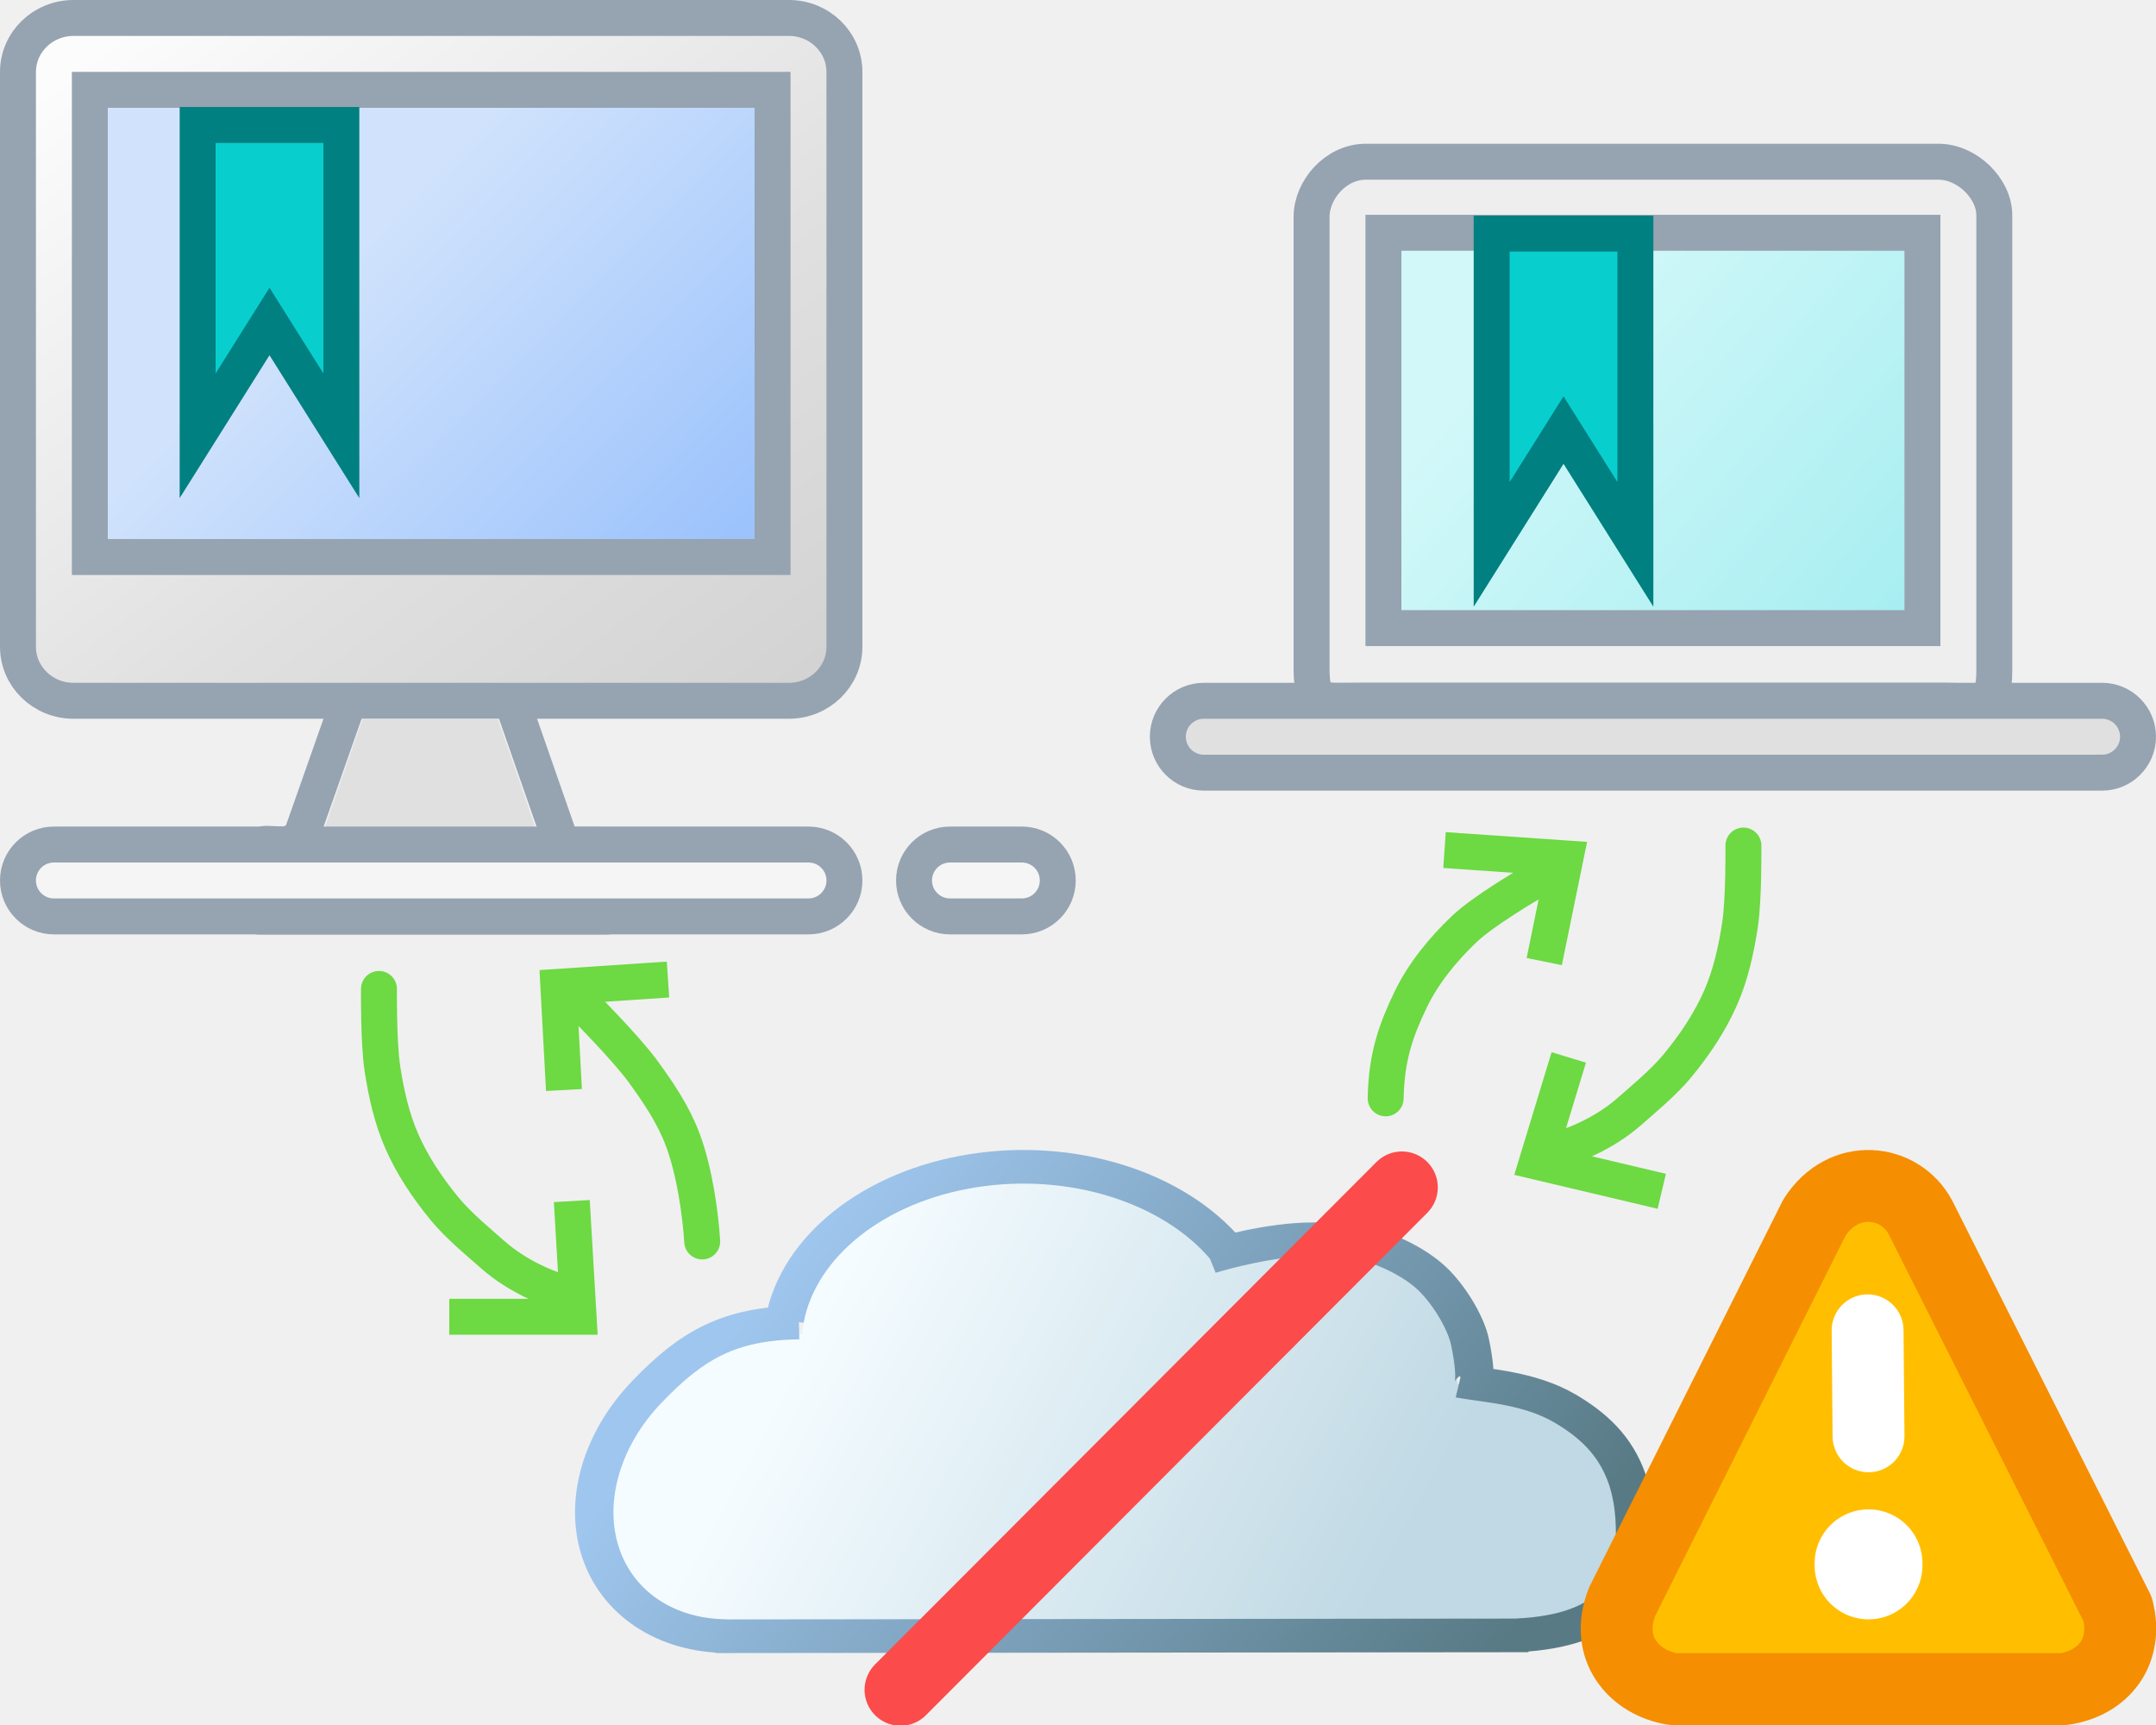
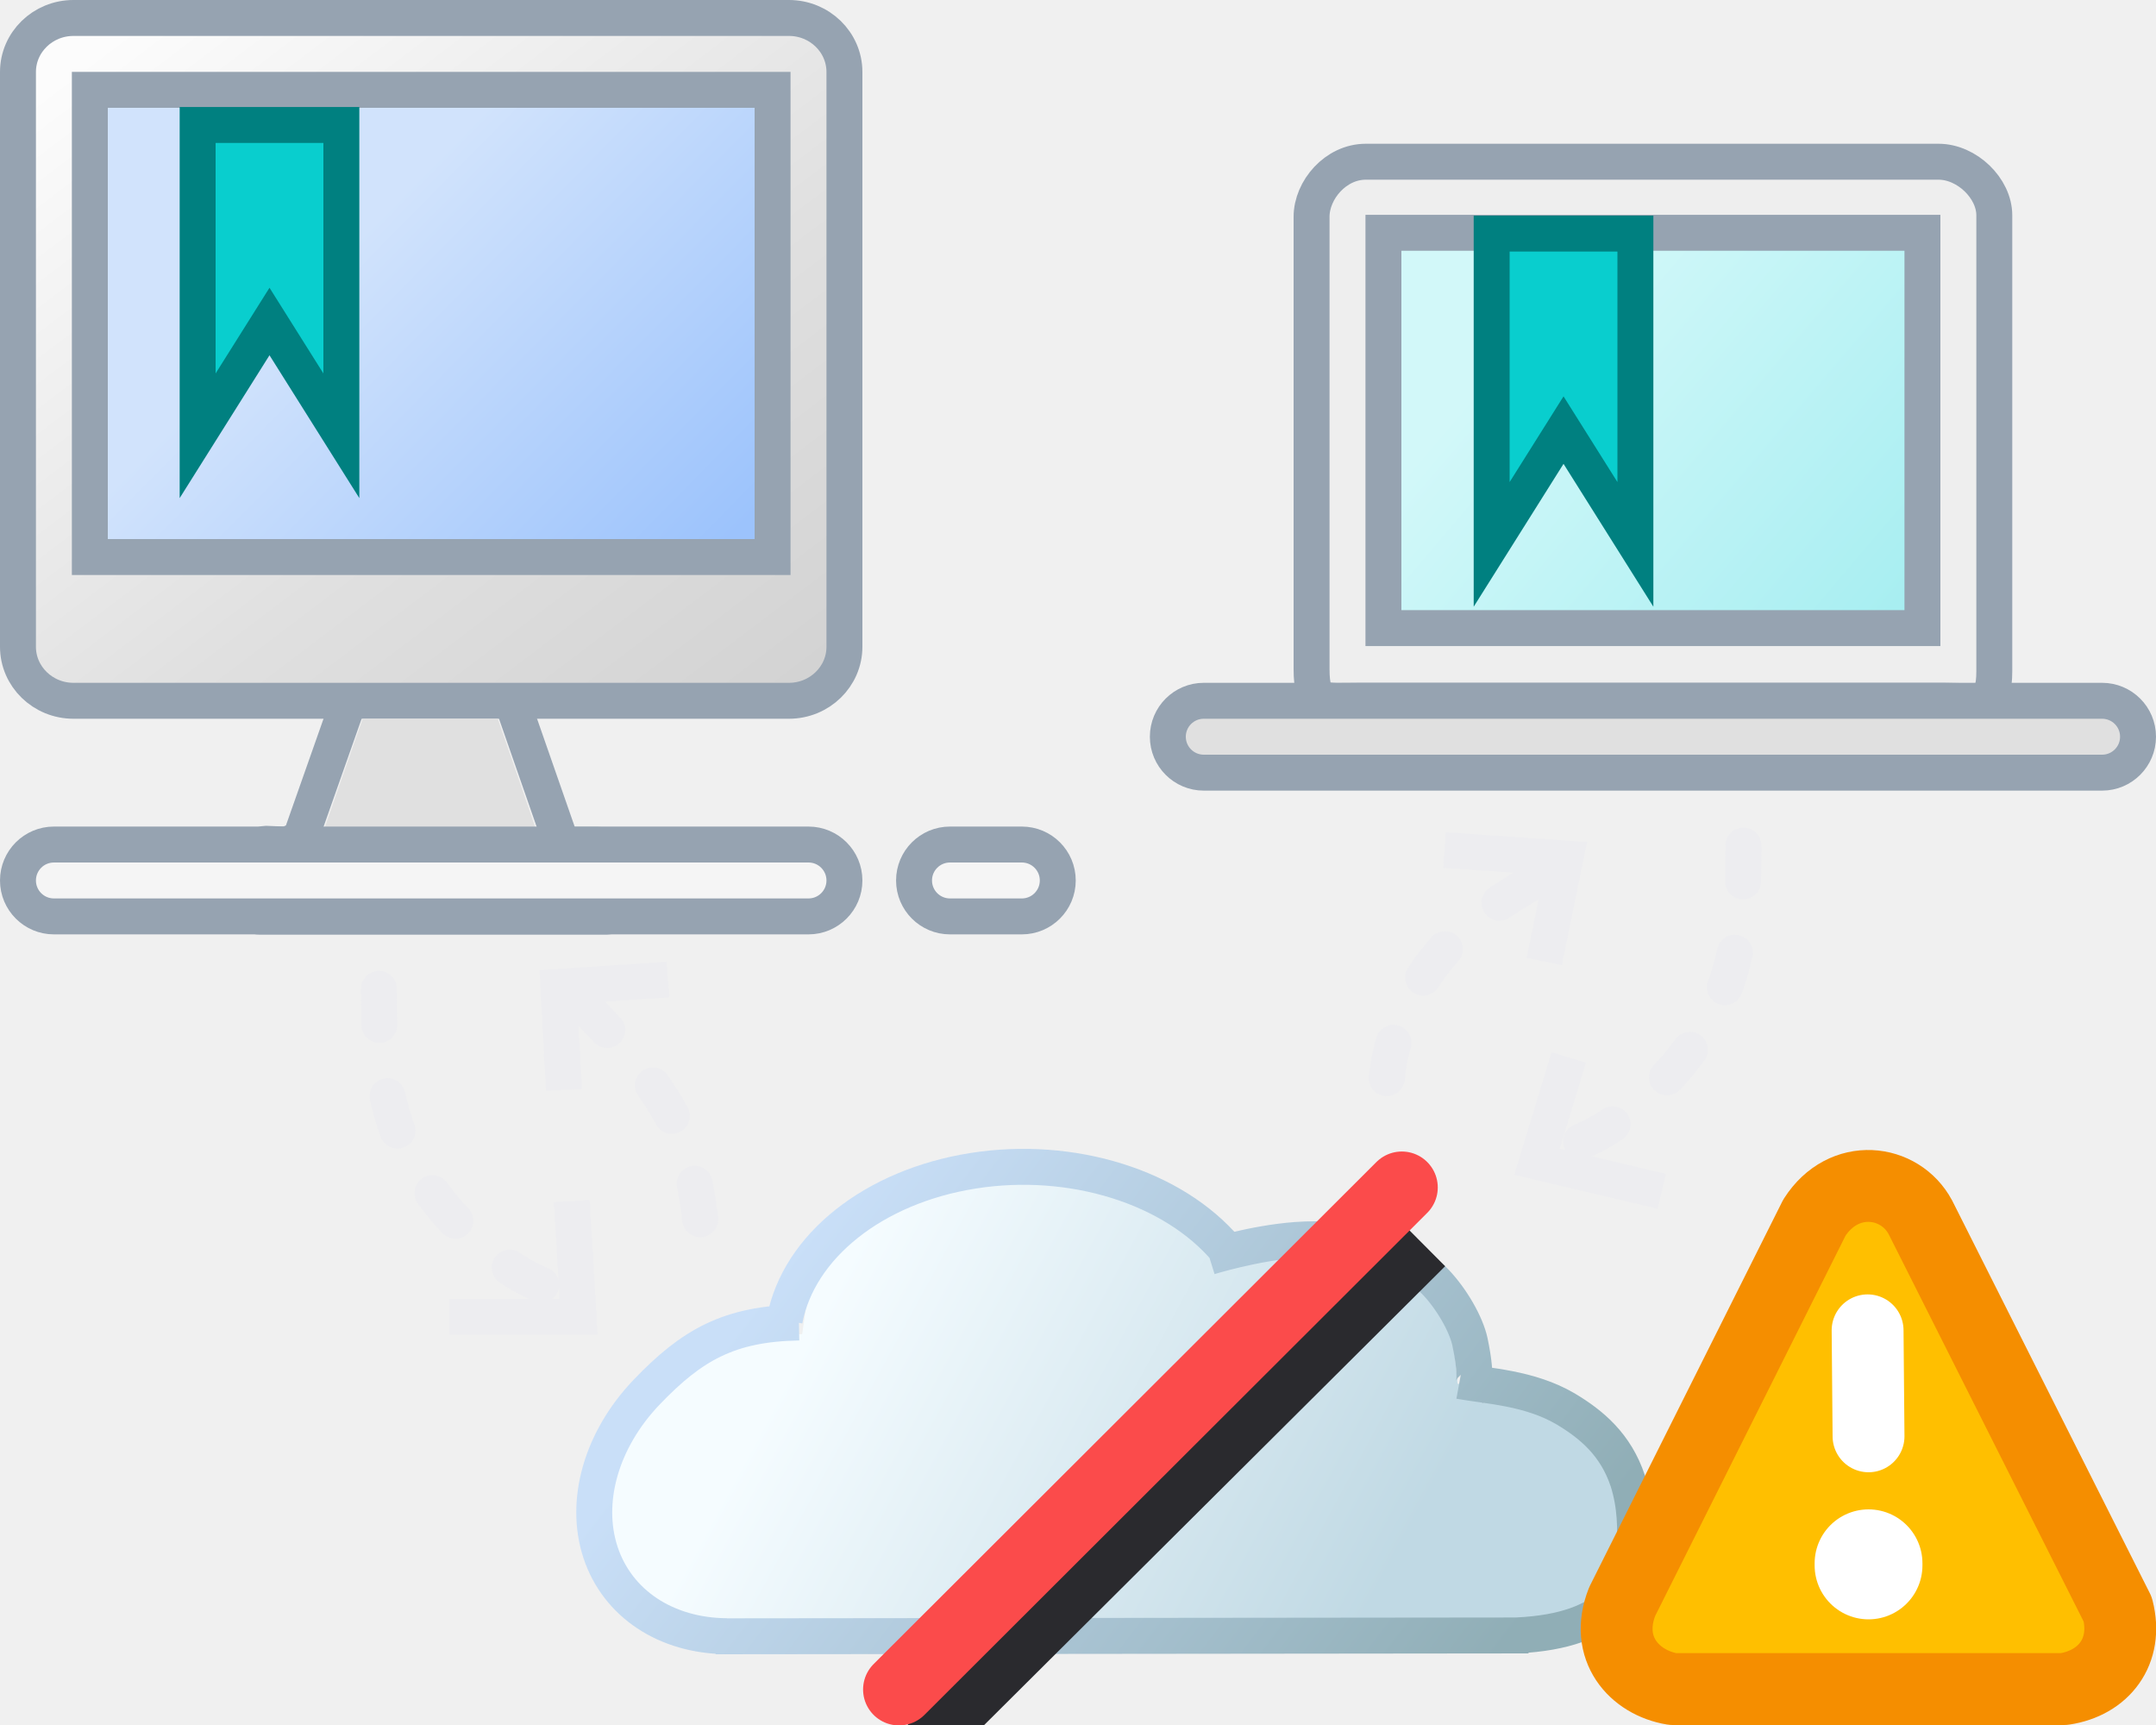
<svg xmlns="http://www.w3.org/2000/svg" id="SVGRoot" width="60" height="48" version="1.1" viewBox="0 0 60 48">
  <defs>
-     <linearGradient id="linearGradient6101" x1="76.825" x2="111.76" y1="90.711" y2="109.46" gradientTransform="matrix(.50001 0 0 .56495 -14.977 -19.174)" gradientUnits="userSpaceOnUse">
+     <linearGradient id="linearGradient6101" x1="76.825" x2="111.76" y1="90.711" y2="109.46" gradientTransform="matrix(.43894 0 0 .43415 -9.3415 -5.7053)" gradientUnits="userSpaceOnUse">
      <stop stop-color="#f5fcff" offset="0" />
      <stop stop-color="#c0d9e4" offset="1" />
    </linearGradient>
-     <linearGradient id="linearGradient6099" x1="72.261" x2="117.2" y1="89.276" y2="120.21" gradientTransform="matrix(.48444 0 0 .49747 -13.544 -11.787)" gradientUnits="userSpaceOnUse">
-       <stop stop-color="#9fc6ee" offset="0" />
-       <stop stop-color="#587a85" offset="1" />
+     <linearGradient id="linearGradient6099" x1="72.261" x2="117.2" y1="89.276" y2="120.21" gradientTransform="matrix(.42527 0 0 .38229 -8.084 -.028285)" gradientUnits="userSpaceOnUse">
+       <stop stop-color="#c9dff8" offset="0" />
+       <stop stop-color="#90aeb6" offset="1" />
    </linearGradient>
    <linearGradient id="linearGradient5" x1="33.488" x2="42.693" y1="6.806" y2="15.371" gradientTransform="matrix(1.0027 0 0 1.0964 9.9345 .47187)" gradientUnits="userSpaceOnUse">
      <stop stop-color="#d2f8f9" offset="0" />
      <stop stop-color="#a7eef1" offset="1" />
    </linearGradient>
    <linearGradient id="linearGradient7" x1="29.768" x2="46.674" y1="5.709" y2="26.67" gradientTransform="matrix(1.2072 0 0 1.1344 -33.906 -4.6046)" gradientUnits="userSpaceOnUse">
      <stop stop-color="#fcfcfc" offset="0" />
      <stop stop-color="#e0e0e0" offset=".5" />
      <stop stop-color="#ccc" offset="1" />
    </linearGradient>
    <linearGradient id="linearGradient4" x1="10.25" x2="19.688" y1="6.312" y2="15.625" gradientUnits="userSpaceOnUse">
      <stop stop-color="#d1e3fc" offset="0" />
      <stop stop-color="#9cc3fc" offset="1" />
    </linearGradient>
  </defs>
-   <g transform="matrix(.87786 0 0 .76848 3.806 9.0297)">
-     <path d="m17.766 46.953c-1.396-0.247-2.384-1.327-2.698-2.947-0.087-0.45-0.093-1.417-0.011-1.889 0.466-2.699 2.332-4.907 4.63-5.477 0.178-0.044 0.416-0.065 0.828-0.071l0.578-0.009 0.114-0.911c0.126-1.013 0.173-1.199 0.454-1.812 0.246-0.538 0.538-0.983 0.964-1.47 2.507-2.866 7.146-3.176 10.086-0.674 0.326 0.277 0.762 0.747 0.986 1.063 0.155 0.219 0.188 0.293 0.256 0.579 0.07 0.295 0.084 0.326 0.141 0.307 0.615-0.202 1.944-0.513 2.578-0.603 0.571-0.081 1.693-0.056 2.111 0.048 0.676 0.168 1.391 0.611 1.851 1.147 0.344 0.401 0.749 1.161 0.916 1.722 0.085 0.287 0.234 1.293 0.283 1.913l0.038 0.484 0.128 0.018c0.071 0.01 0.227 0.027 0.347 0.039 0.497 0.048 2.081 0.739 2.578 1.124 0.232 0.18 0.85 0.808 1.097 1.116 0.767 0.954 0.98 1.682 0.981 3.356 3.11e-4 0.628-0.011 0.85-0.054 1.058-0.175 0.856-0.677 1.403-1.539 1.677-0.695 0.221-0.124 0.204-8 0.232-12.1 0.043-19.331 0.036-19.641-0.019z" fill="url(#linearGradient6101)" stroke-width="0" />
-     <path d="m33.998 33.762s1.411-0.502 2.753-0.616c0.723-0.061 1.709-0.011 2.282 0.165 0.699 0.215 1.589 0.703 2.133 1.35 0.526 0.625 0.983 1.551 1.098 2.175 0.279 1.516 0.059 1.704 0.059 1.704m-0.386-0.287c0.874 0.183 2.21 0.24 3.353 1.005 0.83 0.564 1.594 1.298 1.975 2.604 0.255 0.913 0.247 1.752 0.226 2.56-0.095 1.267-0.681 2.877-3.731 3.042m-25.412 0.033 25.77-0.031m-25.41 0.027c-1.928-0.011-3.471-1.18-4.006-3.034-0.535-1.854 0.027-4.088 1.459-5.798 1.432-1.71 2.613-2.483 4.831-2.526m-0.453-0.088c0.443-2.675 2.829-4.837 5.966-5.405 3.137-0.568 6.353 0.579 8.041 2.868" fill="none" stroke="url(#linearGradient6099)" stroke-width="1.218" />
+   <path d="m19.403 45.112c-1.226-0.19-2.093-1.02-2.368-2.265-0.076-0.346-0.081-1.089-0.01-1.452 0.409-2.074 2.047-3.771 4.065-4.209 0.156-0.034 0.365-0.05 0.727-0.054l0.507-0.007 0.1-0.7c0.111-0.779 0.152-0.921 0.398-1.392 0.216-0.413 0.473-0.755 0.847-1.129 2.201-2.203 6.273-2.441 8.854-0.518 0.286 0.213 0.669 0.574 0.866 0.817 0.136 0.168 0.165 0.225 0.224 0.445 0.061 0.227 0.073 0.251 0.123 0.236 0.54-0.155 1.707-0.394 2.263-0.464 0.502-0.062 1.486-0.043 1.853 0.037 0.593 0.129 1.221 0.469 1.625 0.881 0.302 0.308 0.657 0.893 0.804 1.323 0.075 0.22 0.206 0.993 0.248 1.47l0.033 0.372 0.113 0.013c0.062 0.007 0.199 0.021 0.304 0.03 0.436 0.037 1.827 0.568 2.263 0.864 0.203 0.138 0.746 0.621 0.963 0.858 0.674 0.733 0.86 1.293 0.861 2.579 2.73e-4 0.483-0.009 0.653-0.047 0.813-0.154 0.658-0.594 1.078-1.351 1.288-0.611 0.17-0.109 0.157-7.023 0.178-10.622 0.033-16.97 0.027-17.242-0.015z" fill="url(#linearGradient6101)" stroke-width="0" />
+   <g fill="none">
+     <path d="m33.652 34.976s1.239-0.386 2.417-0.473c0.635-0.047 1.5-0.009 2.003 0.127 0.614 0.165 1.395 0.54 1.872 1.037 0.461 0.48 0.863 1.192 0.964 1.672 0.245 1.165 0.052 1.31 0.052 1.31m-0.339-0.22c0.768 0.141 1.94 0.184 2.944 0.772 0.729 0.434 1.399 0.997 1.734 2.001 0.224 0.701 0.217 1.346 0.198 1.967-0.084 0.974-0.598 2.211-3.275 2.338m-22.308 0.025 22.622-0.024m-22.307 0.021c-1.693-0.009-3.047-0.907-3.517-2.332-0.469-1.425 0.024-3.141 1.281-4.456 1.257-1.314 2.294-1.908 4.241-1.941m-0.398-0.067c0.389-2.056 2.483-3.717 5.237-4.154 2.754-0.437 5.577 0.445 7.059 2.204" stroke="url(#linearGradient6099)" />
+     <path d="m25.764 48.489 13.889-13.822" stroke="#2a2a2e" stroke-width="1.6" />
+     <path d="m25.019 47.012 13.993-13.97" stroke="#fb4b4b" stroke-linecap="round" stroke-width="2" />
  </g>
-   <path d="m25.06 47.021 13.953-13.98" fill="none" stroke="#fb4b4b" stroke-linecap="round" stroke-width="2" />
  <g transform="translate(12)" stroke-linejoin="round">
    <path d="m45.438 47h-10.887c-1.074-0.178-1.919-1.134-1.408-2.432l5.35-10.686c0.814-1.273 2.383-1.072 2.95-0.009l5.492 10.909c0.299 1.17-0.387 2.053-1.496 2.218z" fill="#ffbf00" stroke="#f58e00" stroke-width="2" />
    <path d="m39.974 37.018 0.026 2.949" fill="none" stroke="#fff" stroke-linecap="round" stroke-width="2" />
    <path d="m40 43.5v0.06" fill="none" stroke="#fff" stroke-linecap="round" stroke-width="3" />
  </g>
-   <g fill="none" stroke="#6dd943" stroke-width="1px">
-     <path d="m10.546 27.518s-0.016 1.481 0.095 2.21c0.105 0.689 0.258 1.382 0.537 2.02 0.299 0.685 0.725 1.316 1.2 1.894 0.387 0.472 1.002 0.975 1.326 1.263 0.736 0.654 1.61 0.947 1.61 0.947" stroke-linecap="round" />
+   <g fill="none" stroke="#ededf0" stroke-width="1px">
+     <path d="m10.546 27.518s-0.016 1.481 0.095 2.21c0.105 0.689 0.258 1.382 0.537 2.02 0.299 0.685 0.725 1.316 1.2 1.894 0.387 0.472 1.002 0.975 1.326 1.263 0.736 0.654 1.61 0.947 1.61 0.947" stroke-dasharray="1,2" stroke-linecap="round" />
    <path d="m12.503 36.641h3.599l-0.189-3.22" />
    <path d="m15.695 30.331-0.155-2.871 3.05-0.203" />
-     <path d="m16.203 27.942s1.191 1.189 1.686 1.865c0.434 0.594 0.853 1.217 1.111 1.906 0.337 0.9 0.495 2.087 0.542 2.832" stroke-linecap="round" />
-     <path d="m48.518 23.528s0.016 1.481-0.095 2.21c-0.105 0.689-0.258 1.382-0.537 2.02-0.299 0.685-0.725 1.316-1.2 1.894-0.387 0.472-1.002 0.975-1.326 1.263-0.736 0.654-1.61 0.947-1.61 0.947" stroke-linecap="round" />
+     <path d="m16.203 27.942s1.191 1.189 1.686 1.865c0.434 0.594 0.853 1.217 1.111 1.906 0.337 0.9 0.495 2.087 0.542 2.832" stroke-dasharray="1,2" stroke-linecap="round" />
+     <path d="m48.518 23.528s0.016 1.481-0.095 2.21c-0.105 0.689-0.258 1.382-0.537 2.02-0.299 0.685-0.725 1.316-1.2 1.894-0.387 0.472-1.002 0.975-1.326 1.263-0.736 0.654-1.61 0.947-1.61 0.947" stroke-dasharray="1,2" stroke-linecap="round" />
    <path d="m46.246 33.149-3.472-0.821 0.884-2.904" />
    <path d="m42.975 26.757 0.588-2.871-3.363-0.232" />
-     <path d="m42.577 24.59s-1.295 0.753-1.831 1.265c-0.593 0.567-1.132 1.221-1.488 1.96-0.41 0.851-0.675 1.593-0.696 2.748" stroke-linecap="round" />
+     <path d="m42.577 24.59s-1.295 0.753-1.831 1.265c-0.593 0.567-1.132 1.221-1.488 1.96-0.41 0.851-0.675 1.593-0.696 2.748" stroke-dasharray="1,2" stroke-linecap="round" />
  </g>
  <g>
    <g stroke="#96a3b1" stroke-linecap="round">
      <path d="m38.009 4.5h15.938c0.793 0 1.553 0.741 1.553 1.49v12.689c0 1.014-0.375 0.821-1.389 0.821h-16.285c-1.014 0-1.326 0.13-1.326-0.884v-12.582c0-0.749 0.671-1.534 1.509-1.534z" fill="#eee" stroke-linejoin="round" />
      <rect x="32.5" y="19.5" width="27" height="2" rx="1" ry="1" fill="#e0e0e0" stroke-linejoin="round" stroke-width="1" />
      <rect x="38.5" y="6.478" width="15" height="11" fill="url(#linearGradient5)" />
    </g>
    <path d="m41.512 6.5v8.648l2-3.18 2 3.18v-8.648z" fill="#09cece" stroke="#008080" />
  </g>
  <g>
    <rect x=".5" y=".5" width="23" height="19" rx="1.545" ry="1.504" fill="url(#linearGradient7)" stroke="#96a3b1" stroke-linecap="round" stroke-linejoin="round" />
    <rect x="2.5" y="2.5" width="19" height="13" fill="url(#linearGradient4)" stroke="#96a3b1" stroke-linecap="round" />
    <path d="m5.5 3.478v8.648l2-3.18 2 3.18v-8.648z" fill="#09cece" stroke="#008080" />
  </g>
  <g transform="translate(-24 2)" stroke="#96a3b1">
    <path d="m33.714 17.488-1.513 4.293" fill="none" stroke-width="1px" />
    <path d="m38.26 17.551 1.388 3.981" fill="none" stroke-width="1px" />
    <path d="m32.33 21.51-0.223-0.062m7.5 0.062h1.047c0.173 0 0.844 0.608 0.844 0.844v0.525c0 0.173-0.421 0.625-0.594 0.625h-9.704c-0.173 0-0.688-0.389-0.688-0.562v-0.588c0-0.173 0.702-0.882 0.875-0.875l0.755 0.031" fill="#fff" stroke-linecap="round" stroke-linejoin="round" />
  </g>
  <g>
    <path d="m7.062 24.536 0.344-0.495 0.404 0.01c0.593 0.015 0.769-0.042 0.851-0.124 0.057-0.057 0.252-0.535 0.433-1.062 0.181-0.528 0.481-1.388 0.665-1.912l0.335-0.953 3.758-2.39e-4 0.602 1.734c0.331 0.954 0.62 1.81 0.642 1.902 0.081 0.339 0.219 0.393 1.066 0.416l0.462 0.021 0.312 0.464-0.062 0.432-4.875 0.031-4.719-0.031z" fill="#e0e0e0" />
    <rect x=".5" y="23.5" width="23" height="2" rx="1" ry="1" fill="#f5f5f5" stroke="#96a3b1" stroke-linecap="round" stroke-linejoin="round" stroke-width="1" />
    <rect x="25.437" y="23.5" width="4" height="2" rx="1" ry="1" fill="#f5f5f5" stroke="#96a3b1" stroke-linecap="round" stroke-linejoin="round" />
  </g>
</svg>
